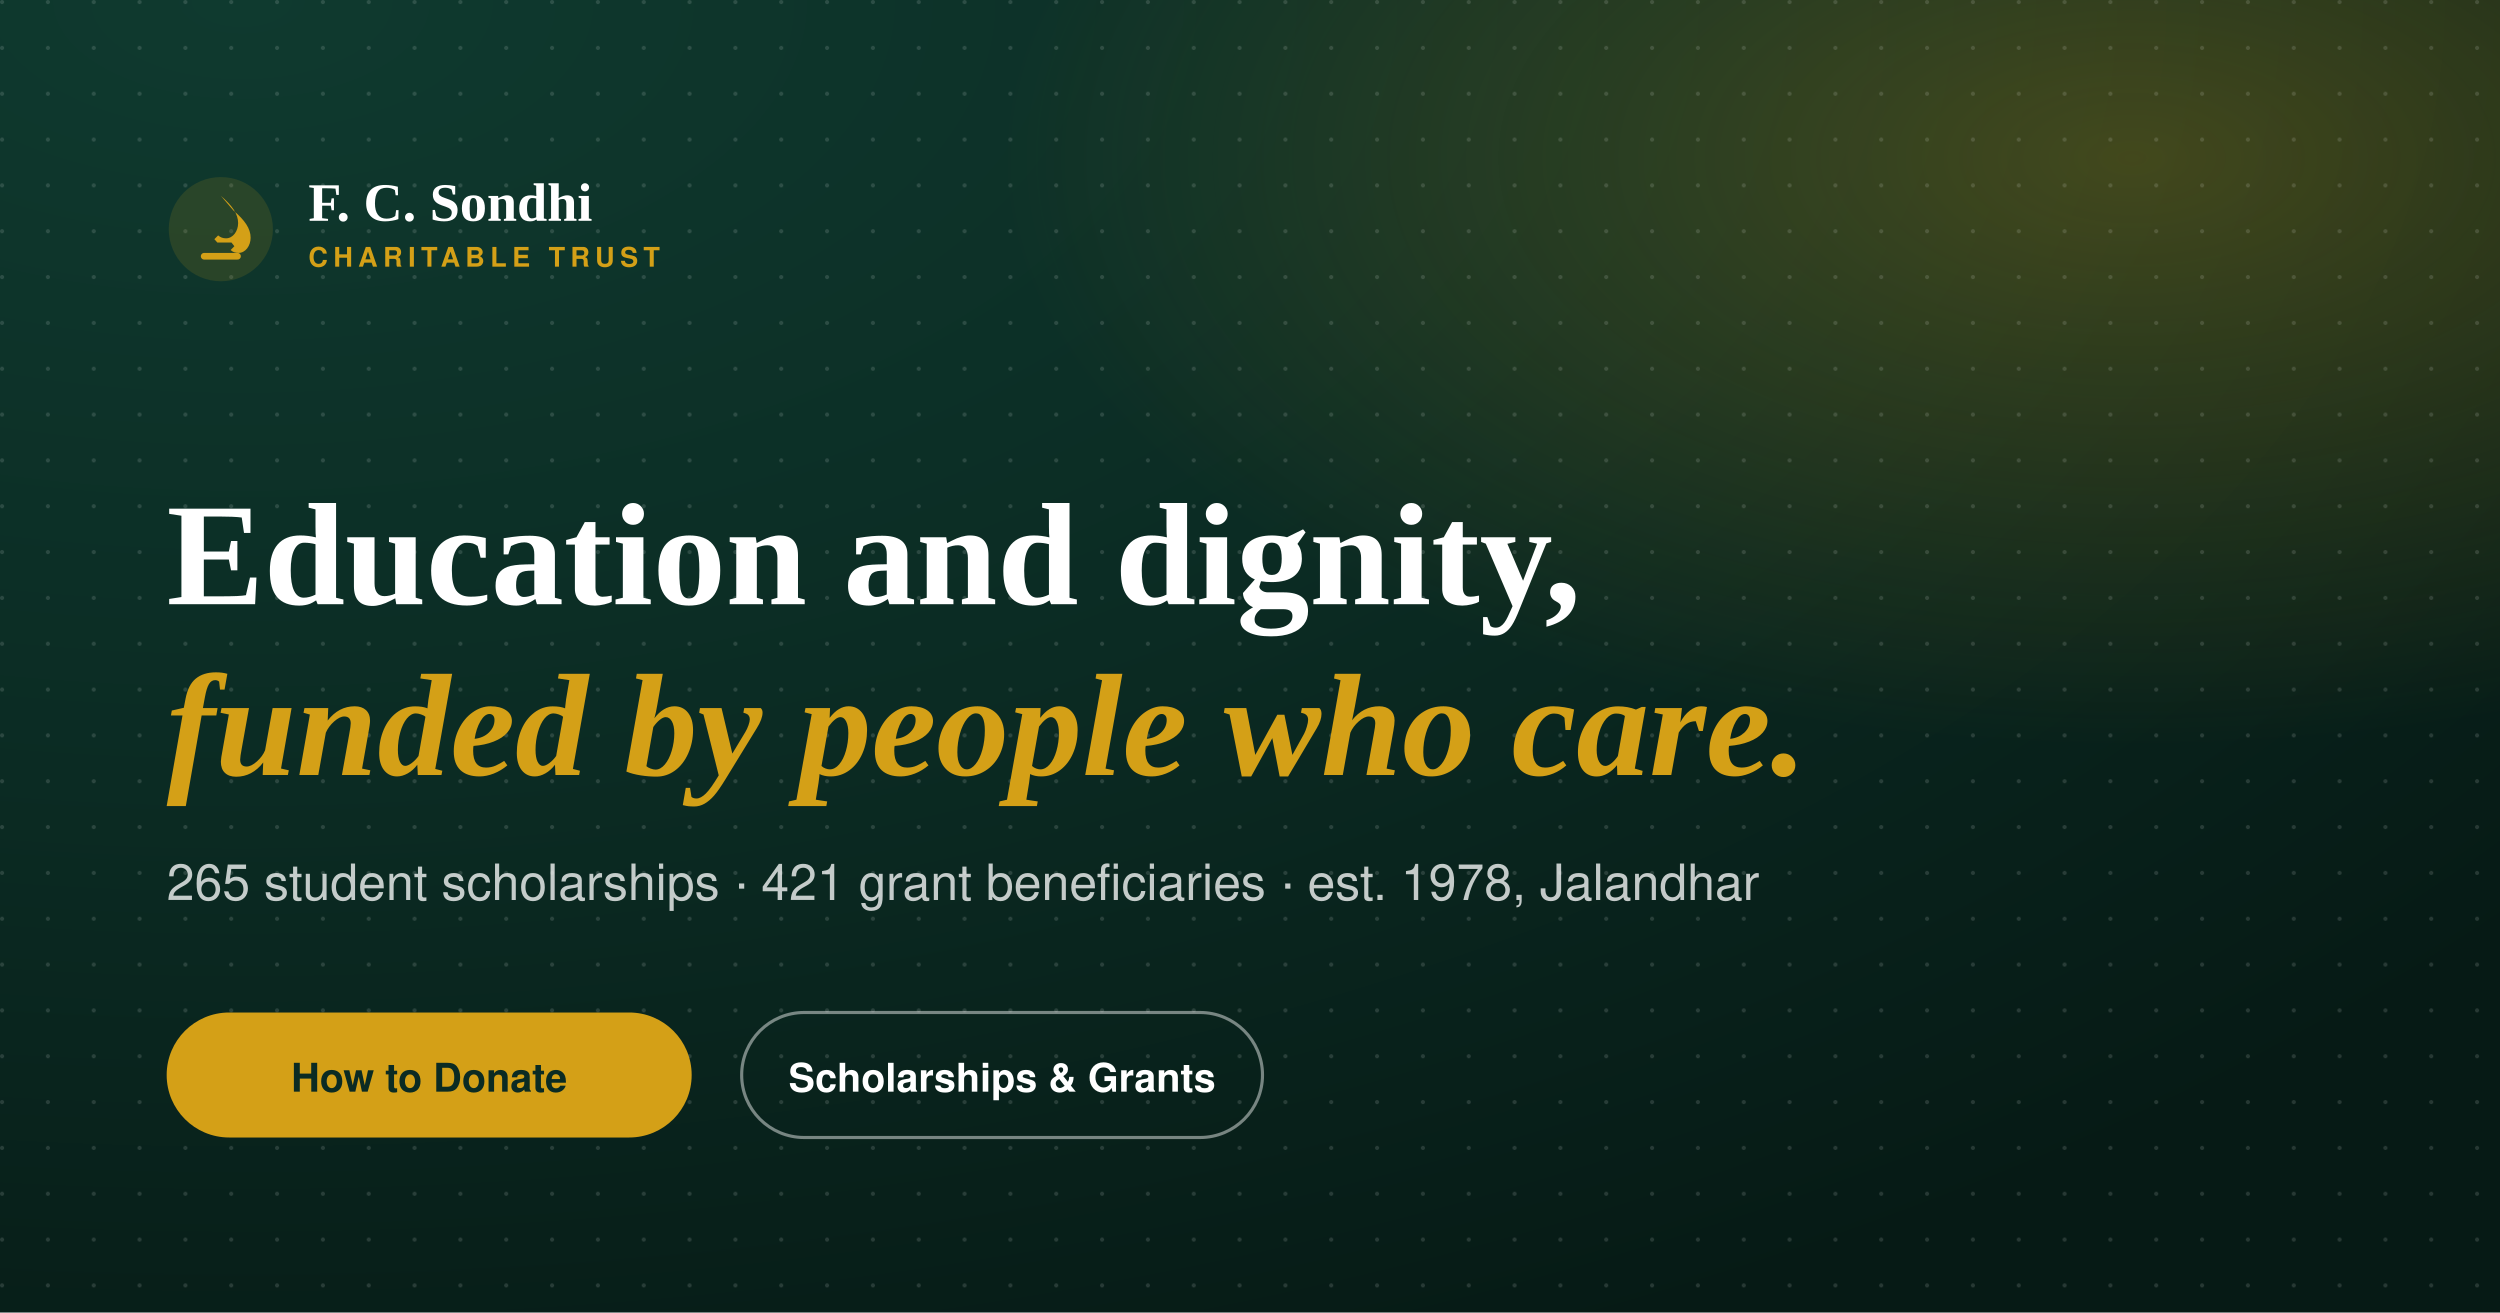
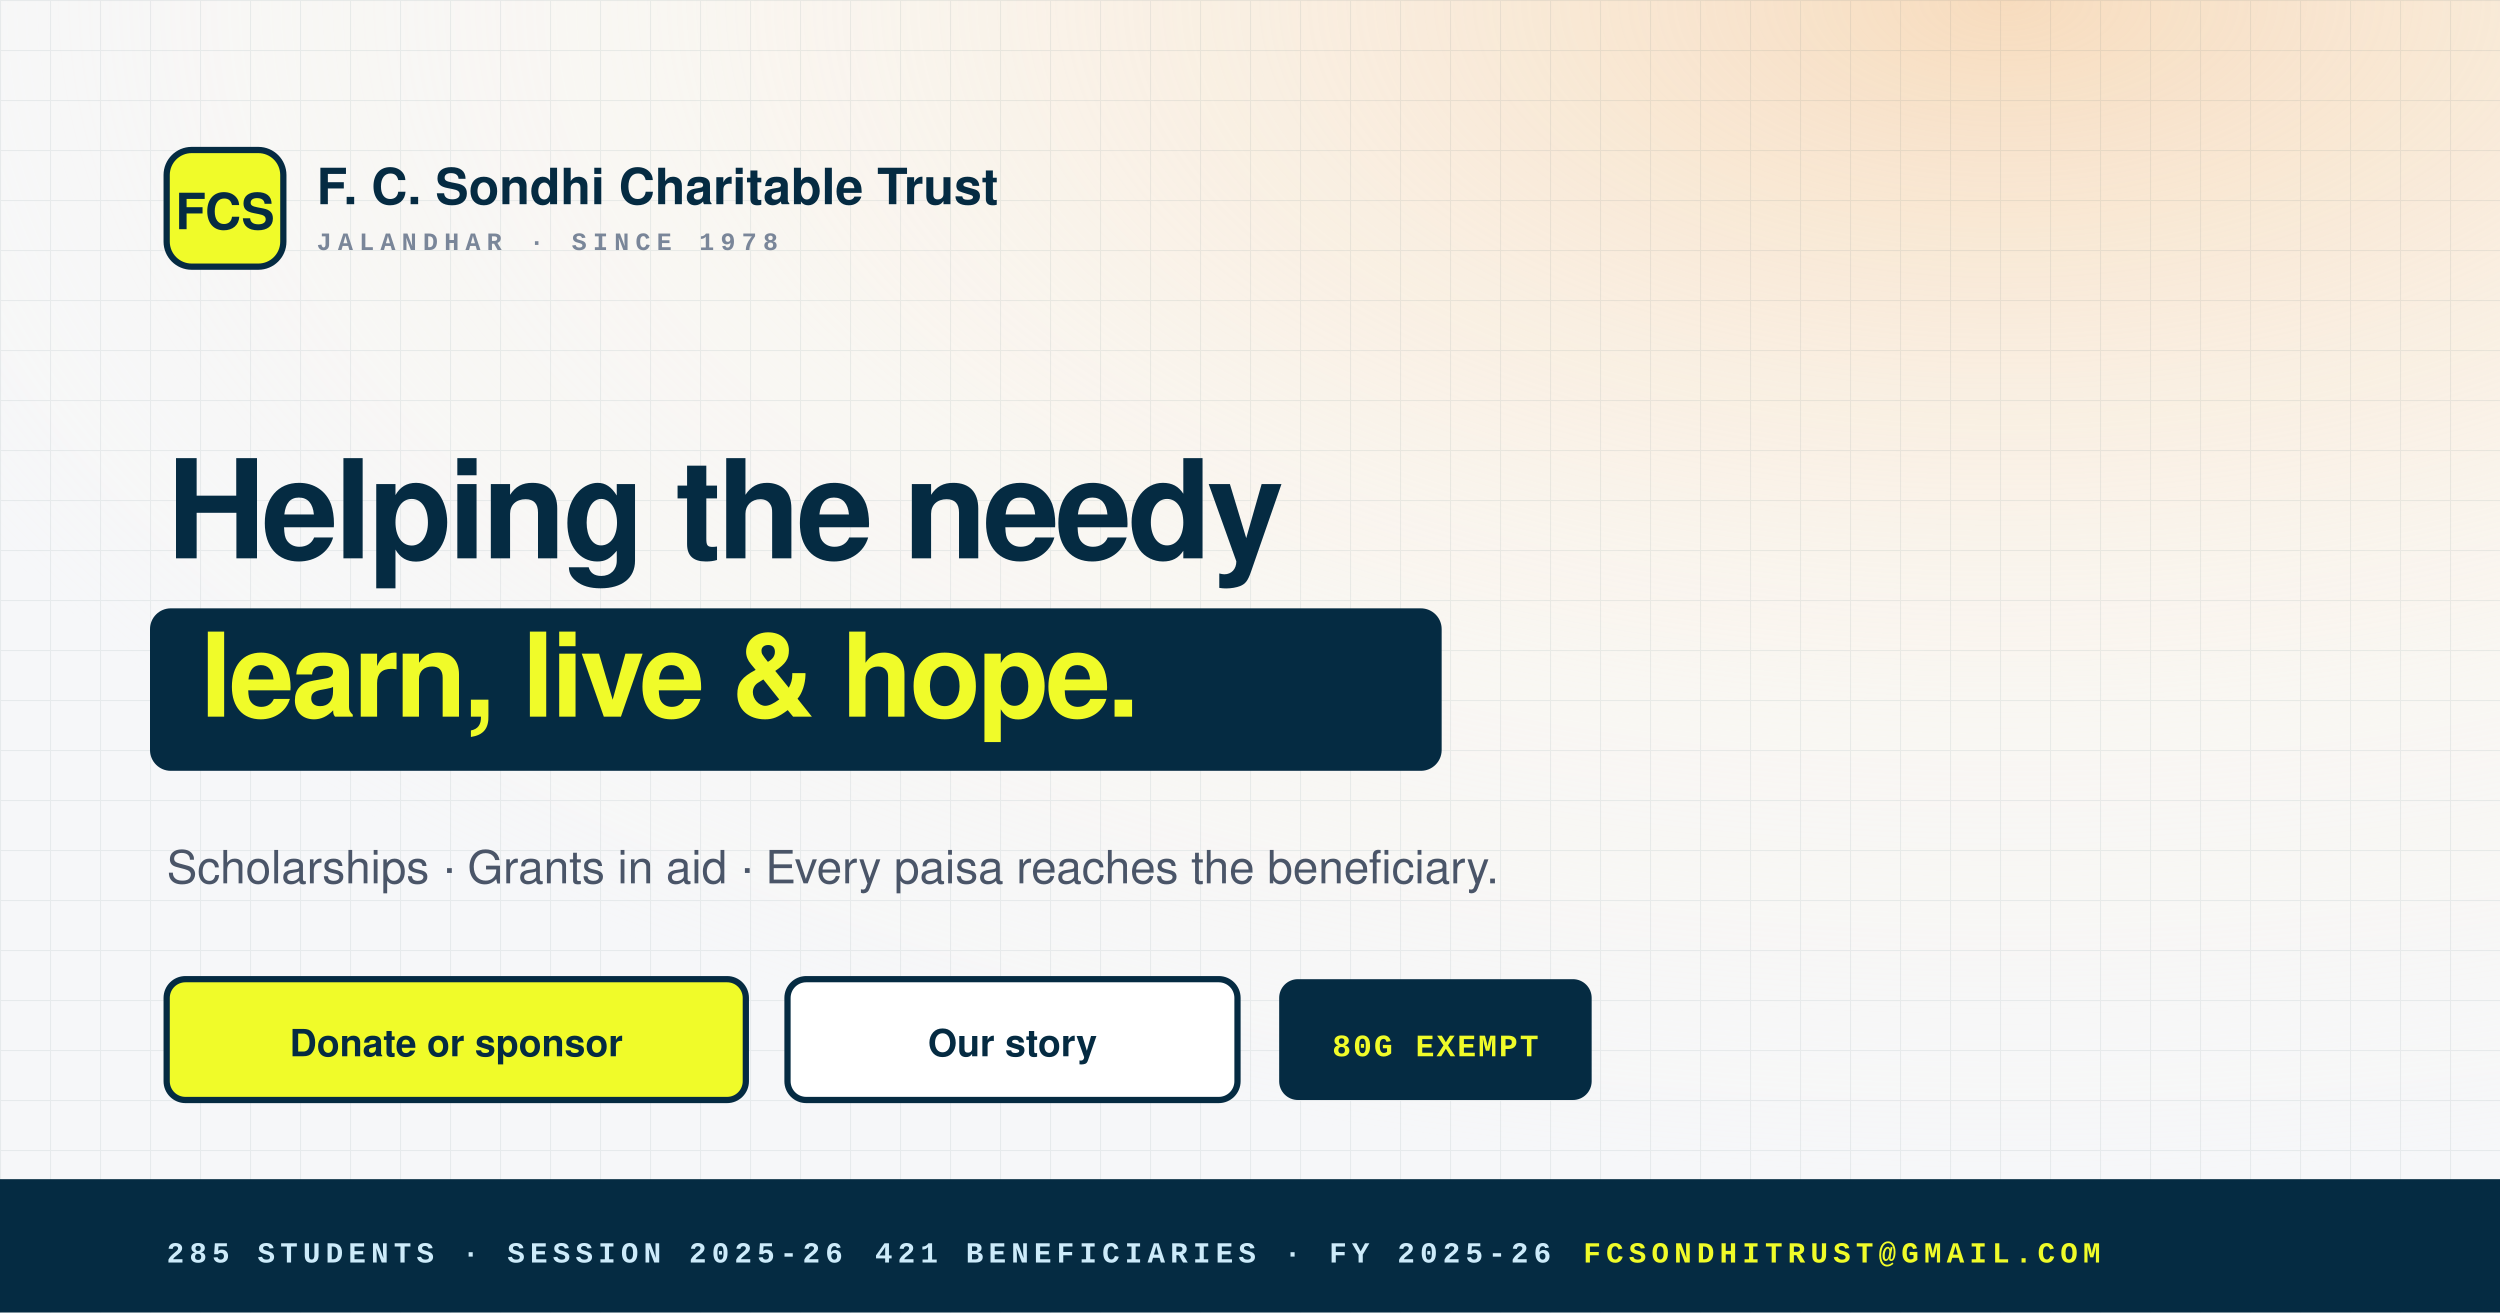
<svg xmlns="http://www.w3.org/2000/svg" viewBox="0 0 1200 630" width="1200" height="630">
  <defs>
-     <radialGradient id="bg" cx="10%" cy="0%" r="115%">
-       <stop offset="0%" stop-color="#0f3a2f" />
-       <stop offset="52%" stop-color="#0b2b23" />
-       <stop offset="100%" stop-color="#061a15" />
+     <radialGradient id="sky" cx="80%" cy="0%" r="90%">
+       <stop offset="0%" stop-color="#f7d9b8" stop-opacity="0.9" />
+       <stop offset="60%" stop-color="#fff6e6" stop-opacity="0.35" />
+       <stop offset="100%" stop-color="#fff6e6" stop-opacity="0" />
    </radialGradient>
-     <radialGradient id="glow" cx="85%" cy="12%" r="45%">
-       <stop offset="0%" stop-color="#d4a017" stop-opacity="0.28" />
-       <stop offset="100%" stop-color="#d4a017" stop-opacity="0" />
-     </radialGradient>
-     <pattern id="dots" width="22" height="22" patternUnits="userSpaceOnUse">
-       <circle cx="1" cy="1" r="1" fill="#ffffff" fill-opacity="0.13" />
+     <pattern id="grid" width="24" height="24" patternUnits="userSpaceOnUse">
+       <path d="M24 0H0V24" fill="none" stroke="#052b42" stroke-opacity="0.07" stroke-width="1" />
    </pattern>
  </defs>
-   <rect width="1200" height="630" fill="url(#bg)" />
-   <rect width="1200" height="630" fill="url(#glow)" />
-   <rect width="1200" height="630" fill="url(#dots)" />
-   <g transform="translate(80 84)">
-     <circle cx="26" cy="26" r="25" fill="#d4a017" fill-opacity="0.14" />
-     <path d="M26 10c5.5 4.7 8.3 8.7 8.3 13.1 0 3.9-2.5 7.3-5.8 7.3-1.6 0-2.7-.5-3.8-1.4l-1.8 1.8 1.4 1.6h6.8l1.4 1.8-1.8 1.8c1 1 2.3 1.4 3.8 1.4 3.3 0 5.8-3.4 5.8-7.3 0-4.4-2.8-8.4-8.3-13.1" fill="#d4a017" />
-     <path d="M18 39h16" stroke="#d4a017" stroke-width="3.2" stroke-linecap="round" />
-     <text x="68" y="22" font-family="Georgia, 'Times New Roman', serif" font-size="26" font-weight="700" fill="#ffffff">F. C. Sondhi</text>
-     <text x="68" y="44" font-family="Helvetica, Arial, sans-serif" font-size="13" font-weight="700" letter-spacing="2.6" fill="#d4a017">CHARITABLE TRUST</text>
+   <rect width="1200" height="630" fill="#f6f7f9" />
+   <rect width="1200" height="630" fill="url(#sky)" />
+   <rect width="1200" height="630" fill="url(#grid)" />
+   <g transform="translate(80 72)">
+     <rect x="0" y="0" width="56" height="56" rx="12" fill="#f0fb29" stroke="#052b42" stroke-width="3" />
+     <text x="28" y="38" text-anchor="middle" font-family="Helvetica, Arial, sans-serif" font-size="24" font-weight="800" fill="#052b42">FCS</text>
+     <text x="72" y="26" font-family="Helvetica, Arial, sans-serif" font-size="24" font-weight="800" fill="#052b42">F. C. Sondhi Charitable Trust</text>
+     <text x="72" y="48" font-family="Courier New, monospace" font-size="12" font-weight="700" letter-spacing="3" fill="#7a8699">JALANDHAR · SINCE 1978</text>
  </g>
-   <text x="80" y="290" font-family="Georgia, 'Times New Roman', serif" font-size="70" font-weight="600" fill="#ffffff">Education and dignity,</text>
-   <text x="80" y="372" font-family="Georgia, 'Times New Roman', serif" font-size="70" font-weight="600" font-style="italic" fill="#d4a017">funded by people who care.</text>
-   <text x="80" y="432" font-family="Helvetica, Arial, sans-serif" font-size="24" fill="#ffffff" fill-opacity="0.76">265 student scholarships  ·  421 grant beneficiaries  ·  est. 1978, Jalandhar</text>
-   <g transform="translate(80 486)">
-     <rect x="0" y="0" width="252" height="60" rx="30" fill="#d4a017" />
-     <text x="126" y="38" text-anchor="middle" font-family="Helvetica, Arial, sans-serif" font-size="19" font-weight="700" fill="#0b2b23">How to Donate</text>
-     <rect x="276" y="0" width="250" height="60" rx="30" fill="none" stroke="#ffffff" stroke-opacity="0.45" stroke-width="1.5" />
-     <text x="401" y="38" text-anchor="middle" font-family="Helvetica, Arial, sans-serif" font-size="19" font-weight="600" fill="#ffffff">Scholarships &amp; Grants</text>
+   <text x="80" y="268" font-family="Helvetica, Arial, sans-serif" font-size="66" font-weight="800" letter-spacing="-2" fill="#052b42">Helping the needy</text>
+   <g>
+     <rect x="72" y="292" width="620" height="78" rx="10" fill="#052b42" />
+     <text x="96" y="344" font-family="Helvetica, Arial, sans-serif" font-size="56" font-weight="800" letter-spacing="-1.5" fill="#f0fb29">learn, live &amp; hope.</text>
+   </g>
+   <text x="80" y="424" font-family="Helvetica, Arial, sans-serif" font-size="22" fill="#4a5568">Scholarships · Grants in aid · Every paisa reaches the beneficiary.</text>
+   <g transform="translate(80 470)">
+     <rect x="0" y="0" width="278" height="58" rx="9" fill="#f0fb29" stroke="#052b42" stroke-width="3" />
+     <text x="139" y="37" text-anchor="middle" font-family="Helvetica, Arial, sans-serif" font-size="18" font-weight="800" fill="#052b42">Donate or sponsor</text>
+     <rect x="298" y="0" width="216" height="58" rx="9" fill="#ffffff" stroke="#052b42" stroke-width="3" />
+     <text x="406" y="37" text-anchor="middle" font-family="Helvetica, Arial, sans-serif" font-size="18" font-weight="700" fill="#052b42">Our story</text>
+     <rect x="534" y="0" width="150" height="58" rx="9" fill="#052b42" />
+     <text x="609" y="37" text-anchor="middle" font-family="Courier New, monospace" font-size="15" font-weight="700" letter-spacing="1" fill="#f0fb29">80G EXEMPT</text>
+   </g>
+   <g transform="translate(0 566)">
+     <rect x="0" y="0" width="1200" height="64" fill="#052b42" />
+     <text x="80" y="40" font-family="Courier New, monospace" font-size="14" font-weight="700" letter-spacing="2.5" fill="#cdebfa">285 STUDENTS · SESSION 2025-26</text>
+     <text x="420" y="40" font-family="Courier New, monospace" font-size="14" font-weight="700" letter-spacing="2.5" fill="#cdebfa">421 BENEFICIARIES · FY 2025-26</text>
+     <text x="760" y="40" font-family="Courier New, monospace" font-size="14" font-weight="700" letter-spacing="2.5" fill="#f0fb29">FCSONDHITRUST@GMAIL.COM</text>
  </g>
</svg>
